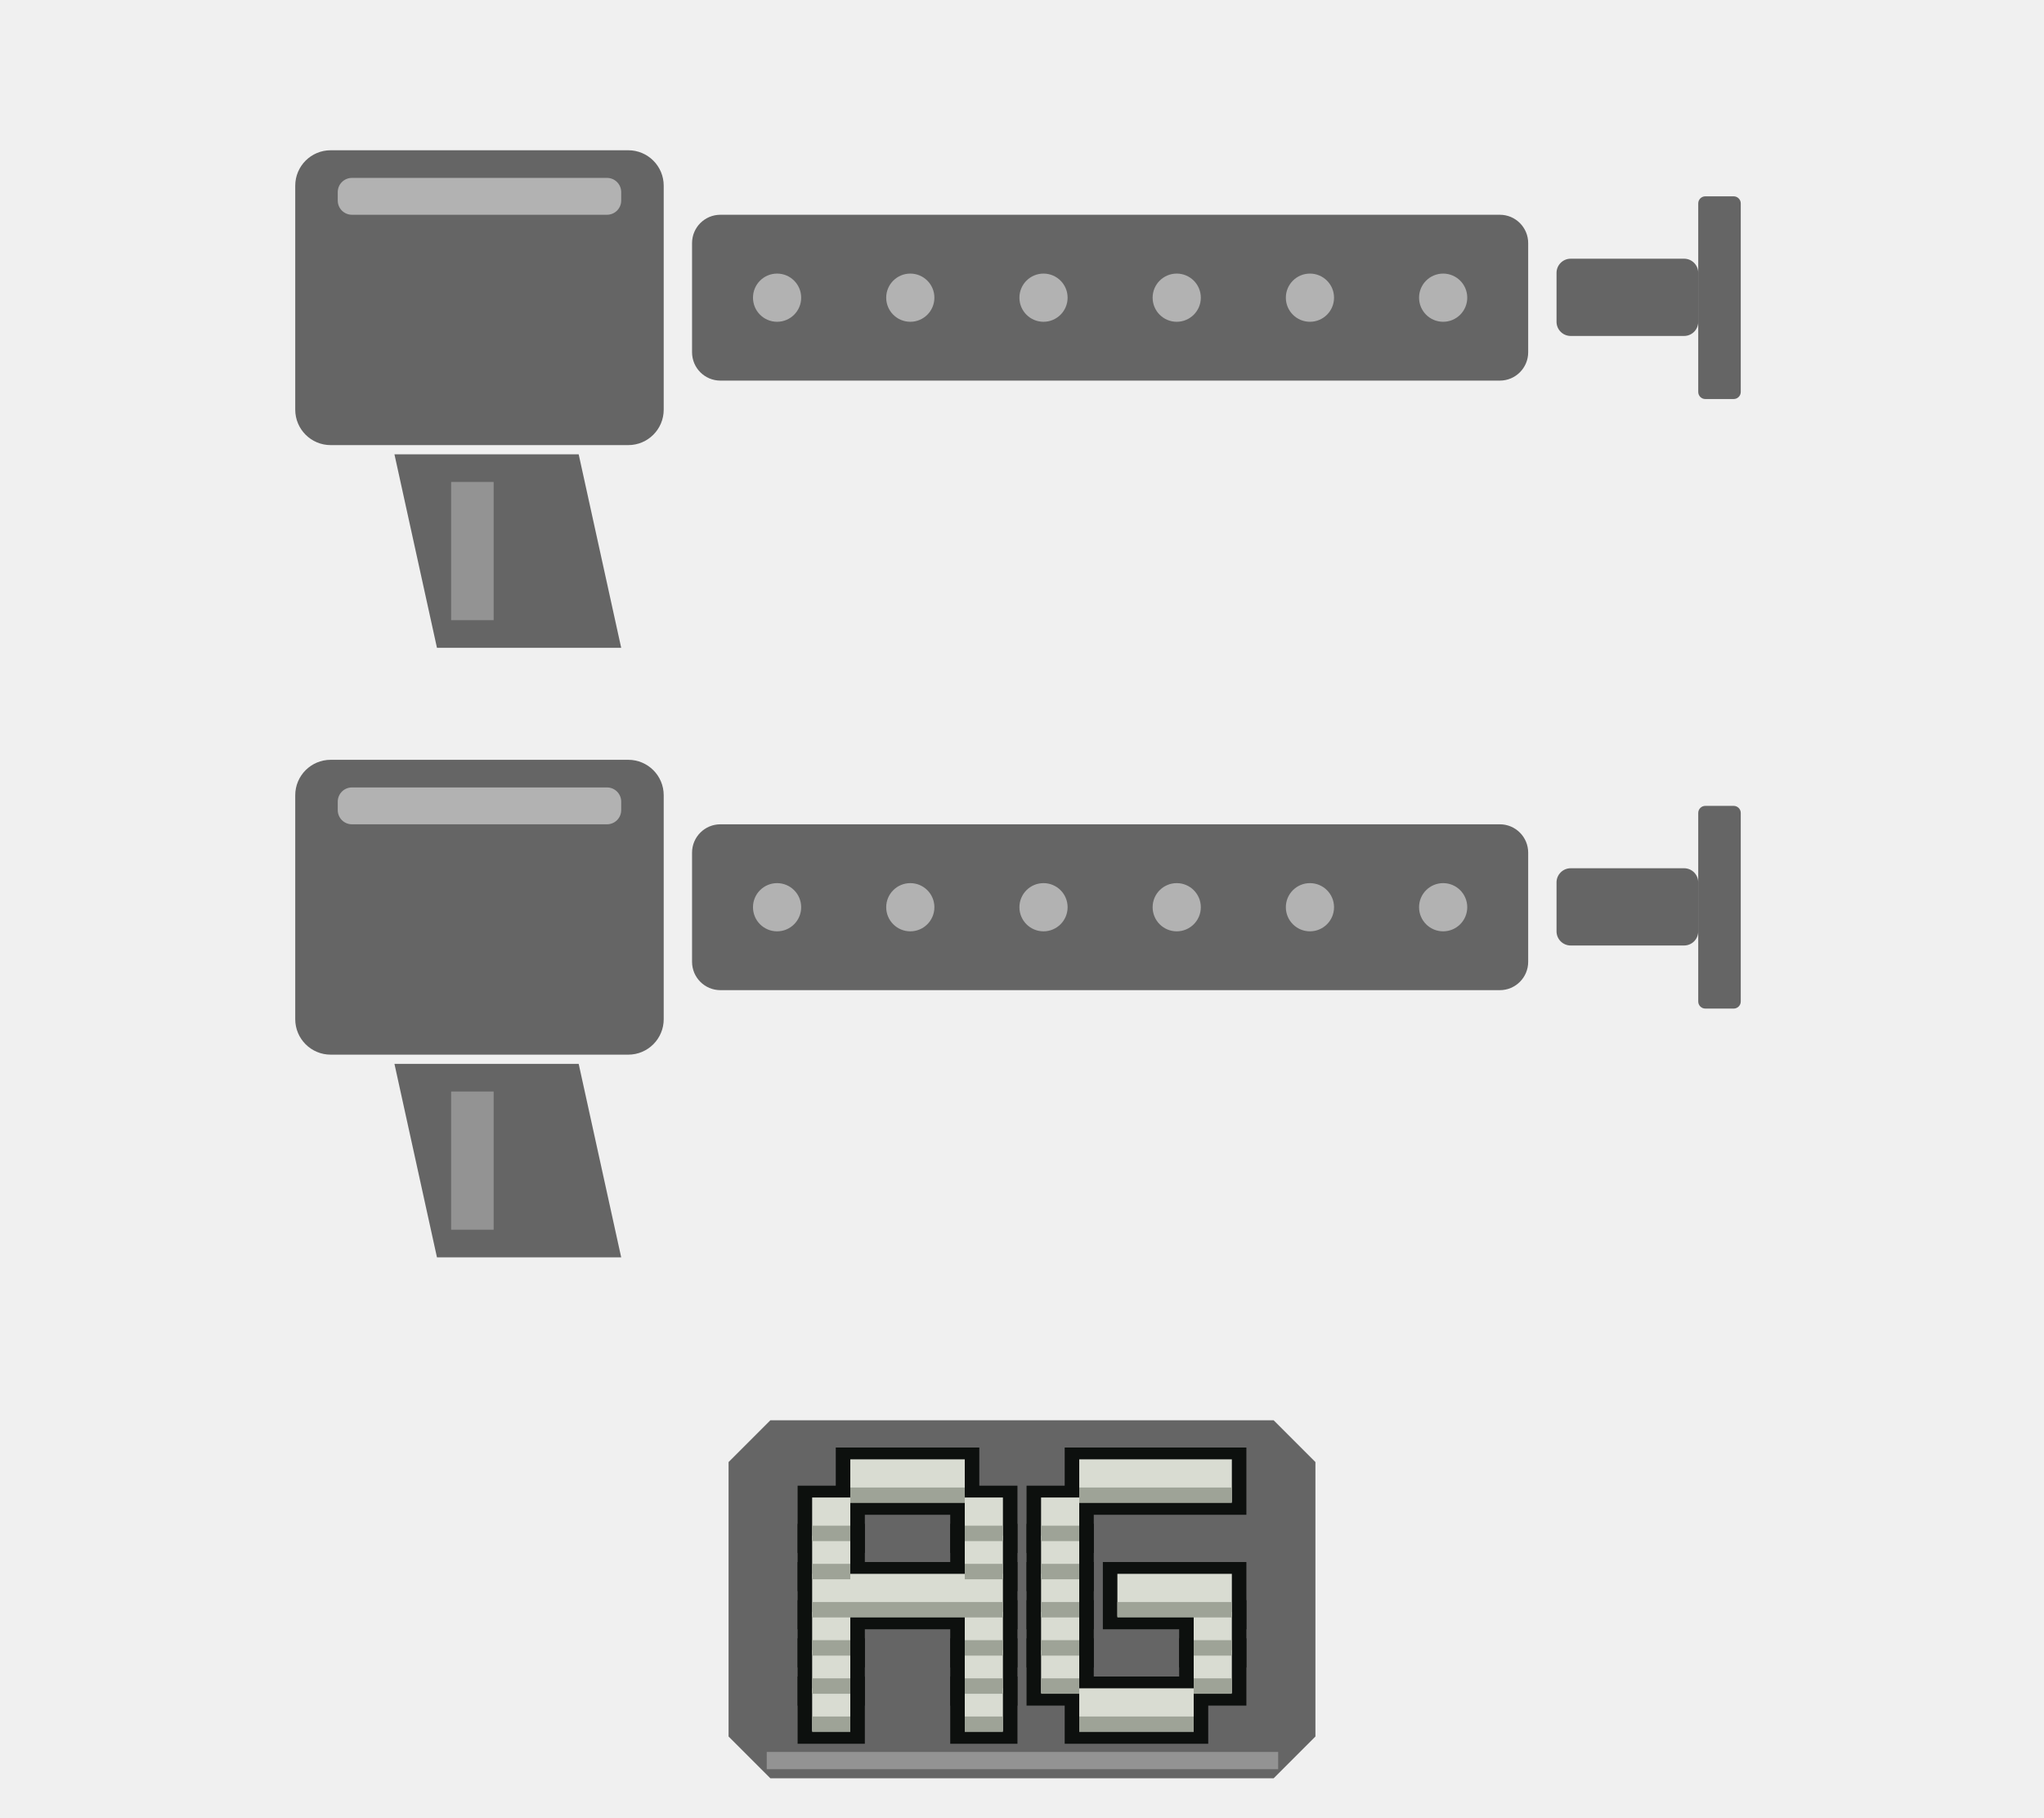
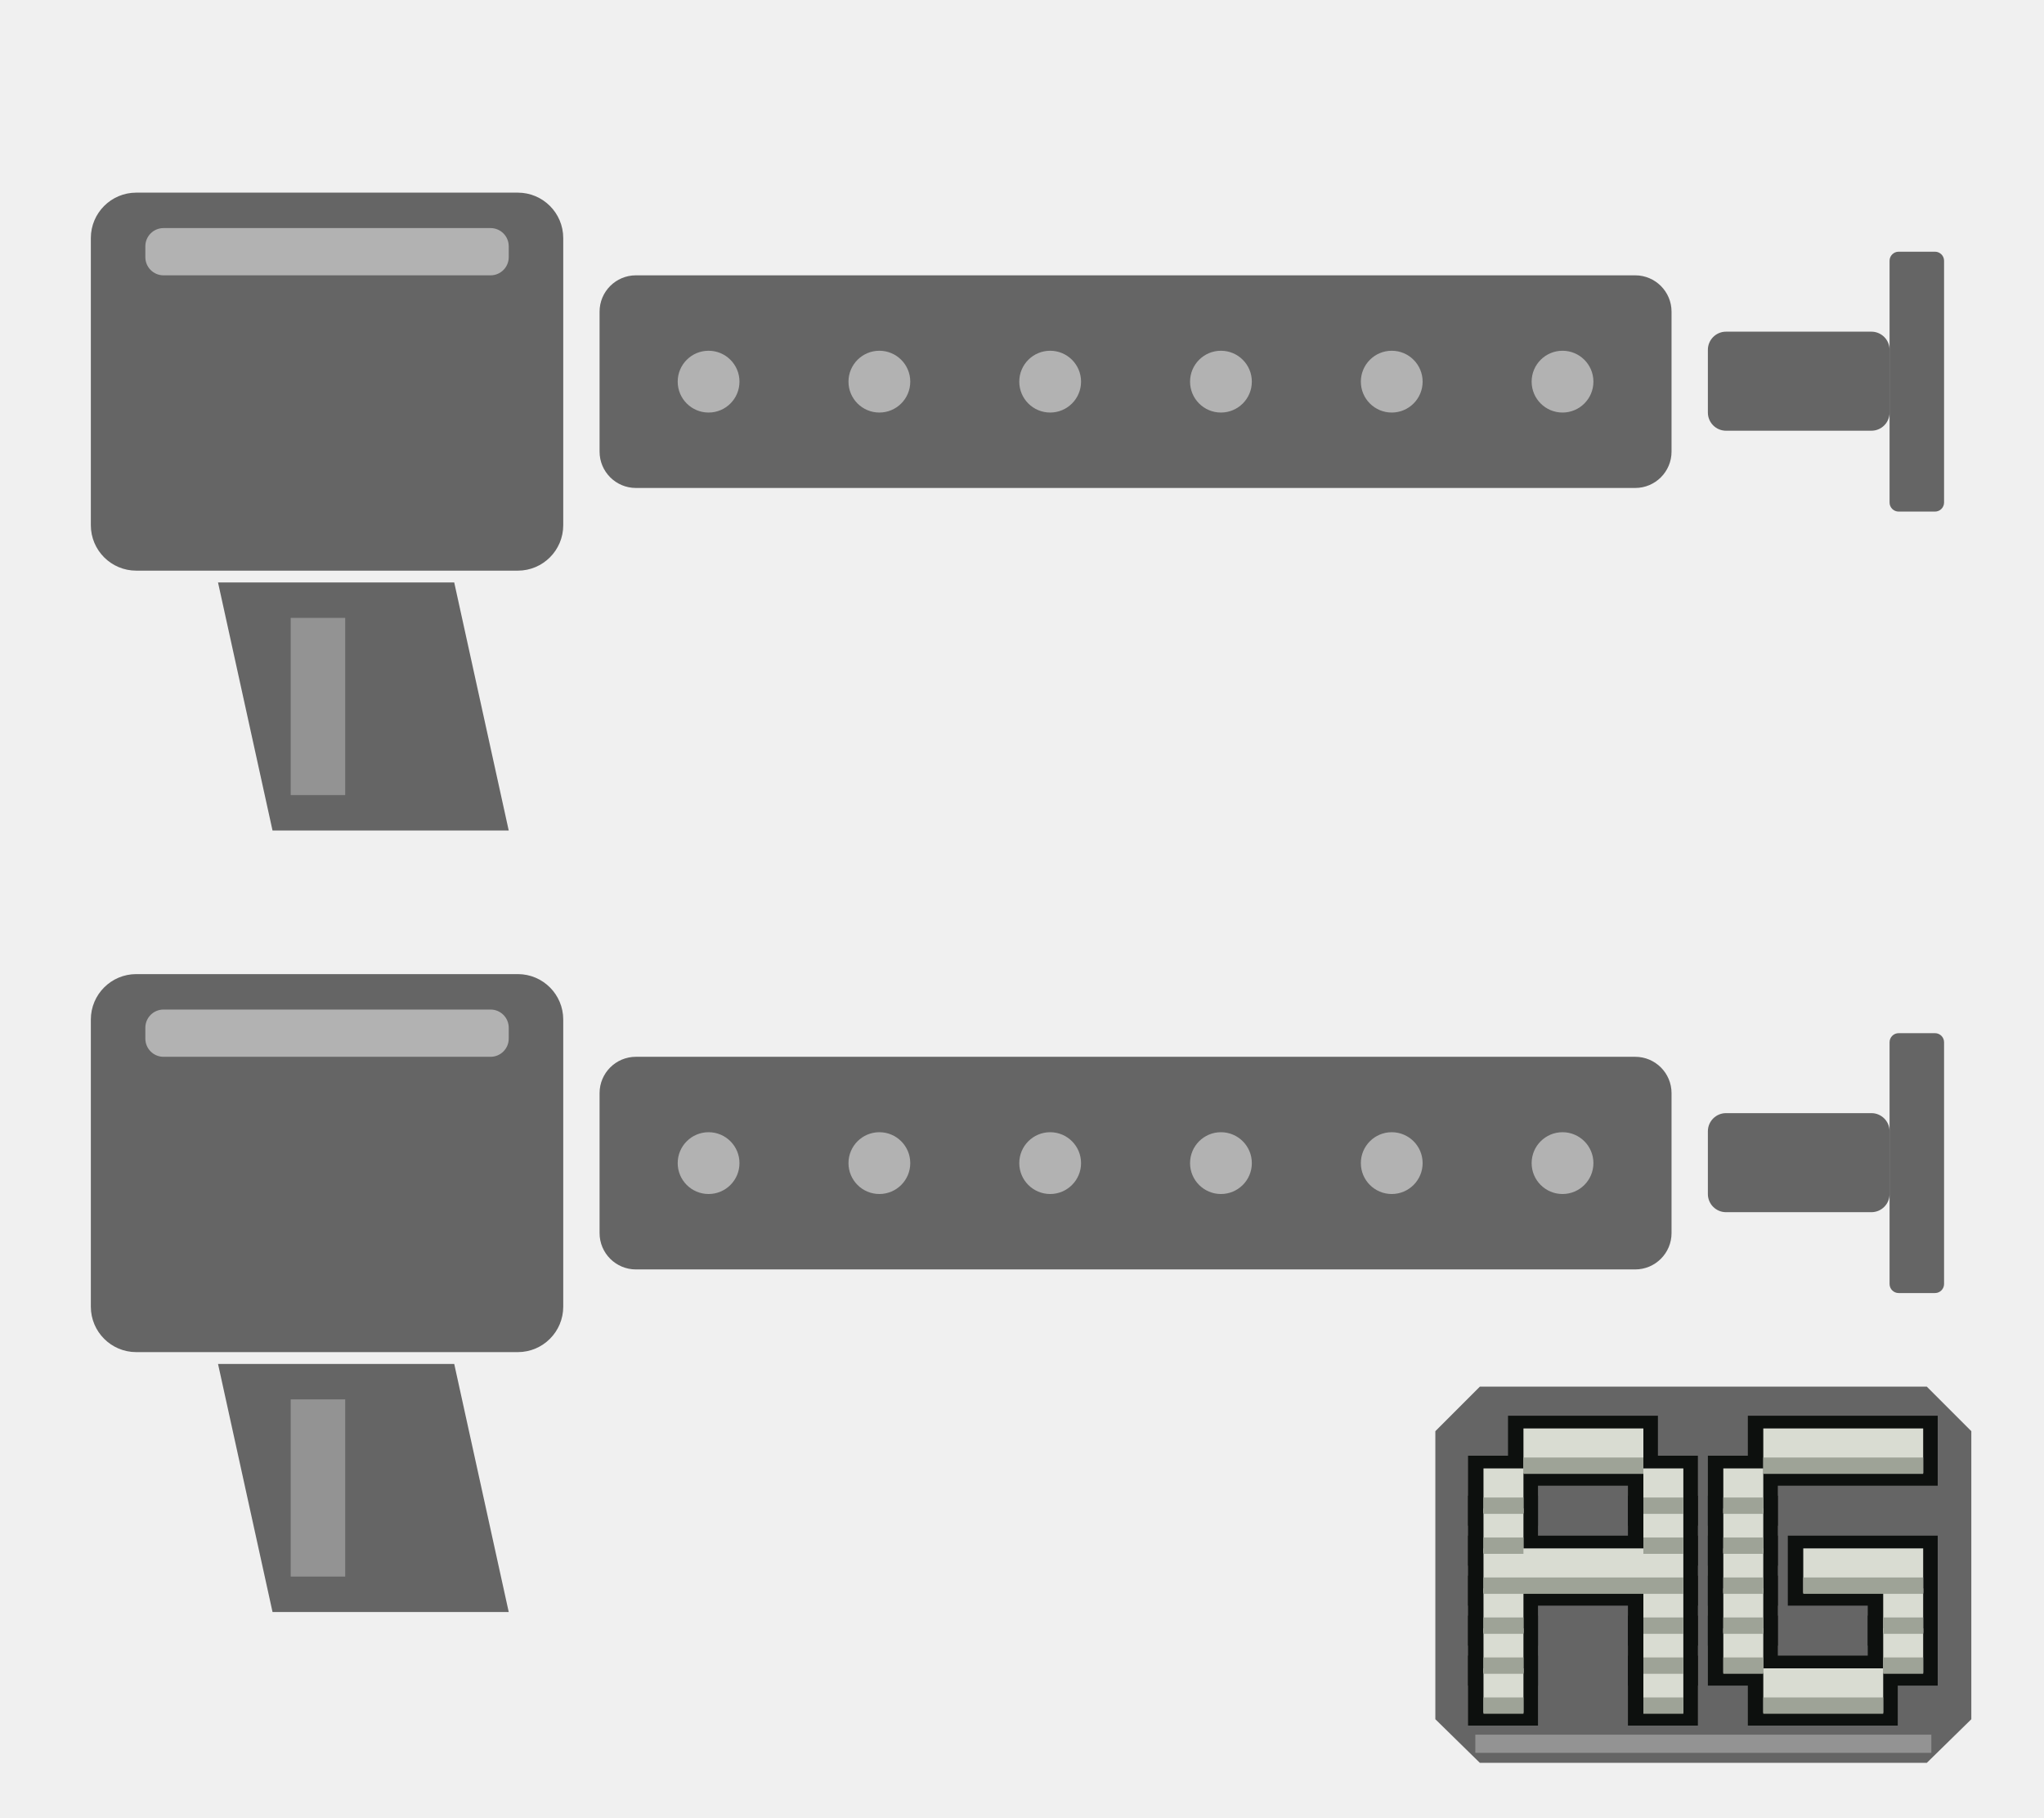
<svg xmlns="http://www.w3.org/2000/svg" viewBox="0 0 225 200">
-   <g transform="translate(24.7 0) scale(0.78)">
-     <rect x="10" y="21.2" width="52" height="41.6" rx="5" fill="#000000" fill-opacity="0.58" />
-     <rect x="16" y="25.1" width="40" height="5.2" rx="2" fill="#ffffff" fill-opacity="0.5" />
-     <rect x="66" y="30.3" width="118" height="23.4" rx="4" fill="#000000" fill-opacity="0.58" />
-     <ellipse cx="78" cy="42" rx="3.4" ry="3.4" fill="#ffffff" fill-opacity="0.5" />
-     <ellipse cx="96.8" cy="42" rx="3.4" ry="3.4" fill="#ffffff" fill-opacity="0.5" />
-     <ellipse cx="115.6" cy="42" rx="3.4" ry="3.4" fill="#ffffff" fill-opacity="0.5" />
-     <ellipse cx="134.4" cy="42" rx="3.4" ry="3.4" fill="#ffffff" fill-opacity="0.5" />
-     <ellipse cx="153.2" cy="42" rx="3.4" ry="3.4" fill="#ffffff" fill-opacity="0.5" />
-     <ellipse cx="172" cy="42" rx="3.4" ry="3.4" fill="#ffffff" fill-opacity="0.5" />
-     <rect x="188" y="36.5" width="20" height="10.9" rx="2" fill="#000000" fill-opacity="0.58" />
-     <rect x="208" y="27.7" width="6" height="28.6" rx="1" fill="#000000" fill-opacity="0.58" />
-     <polygon points="24,64.1 50,64.1 56,91.4 30,91.4" fill="#000000" fill-opacity="0.58" />
-     <rect x="32" y="68" width="6" height="19.5" fill="#ffffff" fill-opacity="0.3" />
-     <rect x="10" y="107.2" width="52" height="41.6" rx="5" fill="#000000" fill-opacity="0.58" />
-     <rect x="16" y="111.1" width="40" height="5.2" rx="2" fill="#ffffff" fill-opacity="0.5" />
-     <rect x="66" y="116.3" width="118" height="23.4" rx="4" fill="#000000" fill-opacity="0.58" />
-     <ellipse cx="78" cy="128" rx="3.4" ry="3.4" fill="#ffffff" fill-opacity="0.5" />
-     <ellipse cx="96.8" cy="128" rx="3.4" ry="3.4" fill="#ffffff" fill-opacity="0.5" />
-     <ellipse cx="115.6" cy="128" rx="3.4" ry="3.4" fill="#ffffff" fill-opacity="0.5" />
-     <ellipse cx="134.4" cy="128" rx="3.4" ry="3.4" fill="#ffffff" fill-opacity="0.5" />
-     <ellipse cx="153.2" cy="128" rx="3.4" ry="3.4" fill="#ffffff" fill-opacity="0.5" />
-     <ellipse cx="172" cy="128" rx="3.4" ry="3.4" fill="#ffffff" fill-opacity="0.5" />
-     <rect x="188" y="122.5" width="20" height="10.9" rx="2" fill="#000000" fill-opacity="0.58" />
-     <rect x="208" y="113.7" width="6" height="28.6" rx="1" fill="#000000" fill-opacity="0.58" />
-     <polygon points="24,150.1 50,150.1 56,177.4 30,177.4" fill="#000000" fill-opacity="0.58" />
-     <rect x="32" y="154" width="6" height="19.5" fill="#ffffff" fill-opacity="0.3" />
-   </g>
-   <polygon points="84.8,156.3 140.2,156.3 144.8,160.9 144.8,191.1 140.2,195.7 84.8,195.7 80.2,191.1 80.2,160.9" fill="#000000" fill-opacity="0.58" />
-   <rect x="84.4" y="192.8" width="56.3" height="1.9" fill="#ffffff" fill-opacity="0.3" />
-   <rect x="92" y="159.3" width="15.8" height="7.4" fill="#0d100e" />
-   <rect x="87.8" y="163.5" width="7.4" height="7.4" fill="#0d100e" />
-   <rect x="104.6" y="163.5" width="7.4" height="7.4" fill="#0d100e" />
-   <rect x="87.8" y="167.7" width="7.4" height="7.4" fill="#0d100e" />
-   <rect x="104.6" y="167.7" width="7.4" height="7.4" fill="#0d100e" />
-   <rect x="87.8" y="171.9" width="24.2" height="7.4" fill="#0d100e" />
-   <rect x="87.8" y="176.1" width="7.4" height="7.4" fill="#0d100e" />
-   <rect x="104.6" y="176.1" width="7.4" height="7.4" fill="#0d100e" />
-   <rect x="87.8" y="180.3" width="7.4" height="7.4" fill="#0d100e" />
-   <rect x="104.6" y="180.3" width="7.4" height="7.4" fill="#0d100e" />
-   <rect x="87.8" y="184.5" width="7.4" height="7.4" fill="#0d100e" />
-   <rect x="104.6" y="184.5" width="7.4" height="7.4" fill="#0d100e" />
-   <rect x="117.2" y="159.3" width="20" height="7.4" fill="#0d100e" />
-   <rect x="113" y="163.5" width="7.4" height="7.4" fill="#0d100e" />
-   <rect x="113" y="167.7" width="7.4" height="7.4" fill="#0d100e" />
-   <rect x="113" y="171.9" width="7.4" height="7.4" fill="#0d100e" />
-   <rect x="121.4" y="171.9" width="15.8" height="7.4" fill="#0d100e" />
-   <rect x="113" y="176.1" width="7.4" height="7.4" fill="#0d100e" />
-   <rect x="129.8" y="176.1" width="7.4" height="7.4" fill="#0d100e" />
-   <rect x="113" y="180.3" width="7.4" height="7.4" fill="#0d100e" />
-   <rect x="129.8" y="180.3" width="7.4" height="7.4" fill="#0d100e" />
-   <rect x="117.2" y="184.5" width="15.8" height="7.4" fill="#0d100e" />
-   <rect x="93.6" y="160.6" width="12.6" height="4.7" fill="#d9dcd2" />
-   <rect x="89.4" y="164.8" width="4.2" height="4.7" fill="#d9dcd2" />
-   <rect x="106.2" y="164.8" width="4.2" height="4.7" fill="#d9dcd2" />
-   <rect x="89.4" y="169" width="4.2" height="4.7" fill="#d9dcd2" />
-   <rect x="106.2" y="169" width="4.2" height="4.7" fill="#d9dcd2" />
-   <rect x="89.4" y="173.2" width="21" height="4.7" fill="#d9dcd2" />
-   <rect x="89.4" y="177.4" width="4.2" height="4.7" fill="#d9dcd2" />
-   <rect x="106.2" y="177.4" width="4.2" height="4.7" fill="#d9dcd2" />
-   <rect x="89.4" y="181.6" width="4.2" height="4.7" fill="#d9dcd2" />
-   <rect x="106.2" y="181.6" width="4.2" height="4.7" fill="#d9dcd2" />
-   <rect x="89.4" y="185.8" width="4.2" height="4.7" fill="#d9dcd2" />
-   <rect x="106.2" y="185.8" width="4.2" height="4.7" fill="#d9dcd2" />
-   <rect x="118.8" y="160.6" width="16.8" height="4.7" fill="#d9dcd2" />
-   <rect x="114.6" y="164.8" width="4.2" height="4.7" fill="#d9dcd2" />
-   <rect x="114.6" y="169" width="4.2" height="4.7" fill="#d9dcd2" />
-   <rect x="114.6" y="173.2" width="4.2" height="4.7" fill="#d9dcd2" />
-   <rect x="123" y="173.2" width="12.6" height="4.7" fill="#d9dcd2" />
-   <rect x="114.6" y="177.4" width="4.2" height="4.7" fill="#d9dcd2" />
-   <rect x="131.4" y="177.4" width="4.2" height="4.7" fill="#d9dcd2" />
-   <rect x="114.6" y="181.6" width="4.2" height="4.7" fill="#d9dcd2" />
-   <rect x="131.4" y="181.6" width="4.2" height="4.7" fill="#d9dcd2" />
-   <rect x="118.8" y="185.8" width="12.6" height="4.7" fill="#d9dcd2" />
-   <rect x="93.6" y="163.7" width="12.6" height="1.7" fill="#9ea397" />
-   <rect x="89.4" y="167.9" width="4.2" height="1.7" fill="#9ea397" />
-   <rect x="106.2" y="167.9" width="4.2" height="1.7" fill="#9ea397" />
-   <rect x="89.4" y="172.1" width="4.2" height="1.7" fill="#9ea397" />
-   <rect x="106.2" y="172.1" width="4.2" height="1.7" fill="#9ea397" />
-   <rect x="89.4" y="176.3" width="21" height="1.7" fill="#9ea397" />
-   <rect x="89.4" y="180.5" width="4.2" height="1.7" fill="#9ea397" />
-   <rect x="106.2" y="180.5" width="4.2" height="1.7" fill="#9ea397" />
-   <rect x="89.4" y="184.7" width="4.2" height="1.7" fill="#9ea397" />
-   <rect x="106.2" y="184.7" width="4.2" height="1.7" fill="#9ea397" />
-   <rect x="89.4" y="188.9" width="4.2" height="1.7" fill="#9ea397" />
-   <rect x="106.2" y="188.9" width="4.2" height="1.7" fill="#9ea397" />
-   <rect x="118.8" y="163.7" width="16.8" height="1.7" fill="#9ea397" />
-   <rect x="114.6" y="167.9" width="4.2" height="1.7" fill="#9ea397" />
-   <rect x="114.6" y="172.1" width="4.2" height="1.7" fill="#9ea397" />
-   <rect x="114.6" y="176.3" width="4.2" height="1.7" fill="#9ea397" />
-   <rect x="123" y="176.3" width="12.6" height="1.7" fill="#9ea397" />
-   <rect x="114.6" y="180.5" width="4.2" height="1.7" fill="#9ea397" />
-   <rect x="131.4" y="180.5" width="4.2" height="1.7" fill="#9ea397" />
-   <rect x="114.6" y="184.7" width="4.2" height="1.7" fill="#9ea397" />
-   <rect x="131.4" y="184.7" width="4.2" height="1.7" fill="#9ea397" />
-   <rect x="118.8" y="188.9" width="12.6" height="1.7" fill="#9ea397" />
+   <rect x="10" y="21.2" width="52" height="41.6" rx="5" fill="#000000" fill-opacity="0.58" />
+   <rect x="16" y="25.1" width="40" height="5.2" rx="2" fill="#ffffff" fill-opacity="0.5" />
+   <rect x="66" y="30.3" width="118" height="23.4" rx="4" fill="#000000" fill-opacity="0.58" />
+   <ellipse cx="78" cy="42" rx="3.4" ry="3.4" fill="#ffffff" fill-opacity="0.5" />
+   <ellipse cx="96.8" cy="42" rx="3.4" ry="3.4" fill="#ffffff" fill-opacity="0.5" />
+   <ellipse cx="115.6" cy="42" rx="3.4" ry="3.4" fill="#ffffff" fill-opacity="0.5" />
+   <ellipse cx="134.4" cy="42" rx="3.4" ry="3.4" fill="#ffffff" fill-opacity="0.5" />
+   <ellipse cx="153.2" cy="42" rx="3.4" ry="3.4" fill="#ffffff" fill-opacity="0.5" />
+   <ellipse cx="172" cy="42" rx="3.4" ry="3.4" fill="#ffffff" fill-opacity="0.5" />
+   <rect x="188" y="36.5" width="20" height="10.9" rx="2" fill="#000000" fill-opacity="0.58" />
+   <rect x="208" y="27.7" width="6" height="28.6" rx="1" fill="#000000" fill-opacity="0.58" />
+   <polygon points="24,64.1 50,64.1 56,91.4 30,91.4" fill="#000000" fill-opacity="0.58" />
+   <rect x="32" y="68" width="6" height="19.5" fill="#ffffff" fill-opacity="0.3" />
+   <rect x="10" y="107.2" width="52" height="41.6" rx="5" fill="#000000" fill-opacity="0.58" />
+   <rect x="16" y="111.1" width="40" height="5.2" rx="2" fill="#ffffff" fill-opacity="0.5" />
+   <rect x="66" y="116.3" width="118" height="23.4" rx="4" fill="#000000" fill-opacity="0.58" />
+   <ellipse cx="78" cy="128" rx="3.4" ry="3.4" fill="#ffffff" fill-opacity="0.5" />
+   <ellipse cx="96.8" cy="128" rx="3.4" ry="3.4" fill="#ffffff" fill-opacity="0.5" />
+   <ellipse cx="115.6" cy="128" rx="3.4" ry="3.4" fill="#ffffff" fill-opacity="0.5" />
+   <ellipse cx="134.4" cy="128" rx="3.4" ry="3.4" fill="#ffffff" fill-opacity="0.5" />
+   <ellipse cx="153.2" cy="128" rx="3.4" ry="3.4" fill="#ffffff" fill-opacity="0.5" />
+   <ellipse cx="172" cy="128" rx="3.4" ry="3.4" fill="#ffffff" fill-opacity="0.5" />
+   <rect x="188" y="122.5" width="20" height="10.9" rx="2" fill="#000000" fill-opacity="0.58" />
+   <rect x="208" y="113.7" width="6" height="28.6" rx="1" fill="#000000" fill-opacity="0.58" />
+   <polygon points="24,150.1 50,150.1 56,177.4 30,177.4" fill="#000000" fill-opacity="0.58" />
+   <rect x="32" y="154" width="6" height="19.5" fill="#ffffff" fill-opacity="0.3" />
+   <polygon points="162.9,152.6 212.1,152.6 217,157.5 217,189.2 212.1,194 162.9,194 158,189.2 158,157.5" fill="#000000" fill-opacity="0.58" />
+   <rect x="162.4" y="190.9" width="50.2" height="2" fill="#ffffff" fill-opacity="0.3" />
+   <rect x="166" y="155.8" width="16.5" height="7.7" fill="#0d100e" />
+   <rect x="161.6" y="160.2" width="7.7" height="7.7" fill="#0d100e" />
+   <rect x="179.2" y="160.2" width="7.7" height="7.7" fill="#0d100e" />
+   <rect x="161.6" y="164.6" width="7.7" height="7.7" fill="#0d100e" />
+   <rect x="179.2" y="164.6" width="7.7" height="7.7" fill="#0d100e" />
+   <rect x="161.6" y="169" width="25.3" height="7.7" fill="#0d100e" />
+   <rect x="161.6" y="173.4" width="7.7" height="7.7" fill="#0d100e" />
+   <rect x="179.2" y="173.4" width="7.7" height="7.7" fill="#0d100e" />
+   <rect x="161.6" y="177.8" width="7.7" height="7.7" fill="#0d100e" />
+   <rect x="179.2" y="177.8" width="7.7" height="7.7" fill="#0d100e" />
+   <rect x="161.6" y="182.2" width="7.7" height="7.7" fill="#0d100e" />
+   <rect x="179.2" y="182.2" width="7.7" height="7.7" fill="#0d100e" />
+   <rect x="192.4" y="155.8" width="20.9" height="7.7" fill="#0d100e" />
+   <rect x="188" y="160.2" width="7.7" height="7.7" fill="#0d100e" />
+   <rect x="188" y="164.6" width="7.7" height="7.7" fill="#0d100e" />
+   <rect x="188" y="169" width="7.7" height="7.7" fill="#0d100e" />
+   <rect x="196.8" y="169" width="16.5" height="7.7" fill="#0d100e" />
+   <rect x="188" y="173.4" width="7.7" height="7.7" fill="#0d100e" />
+   <rect x="205.6" y="173.4" width="7.7" height="7.7" fill="#0d100e" />
+   <rect x="188" y="177.8" width="7.7" height="7.7" fill="#0d100e" />
+   <rect x="205.6" y="177.8" width="7.7" height="7.7" fill="#0d100e" />
+   <rect x="192.4" y="182.2" width="16.5" height="7.7" fill="#0d100e" />
+   <rect x="167.7" y="157.2" width="13.2" height="4.9" fill="#d9dcd2" />
+   <rect x="163.3" y="161.6" width="4.4" height="4.9" fill="#d9dcd2" />
+   <rect x="180.9" y="161.6" width="4.4" height="4.9" fill="#d9dcd2" />
+   <rect x="163.3" y="166" width="4.4" height="4.9" fill="#d9dcd2" />
+   <rect x="180.9" y="166" width="4.4" height="4.9" fill="#d9dcd2" />
+   <rect x="163.3" y="170.4" width="22" height="4.9" fill="#d9dcd2" />
+   <rect x="163.3" y="174.8" width="4.4" height="4.9" fill="#d9dcd2" />
+   <rect x="180.9" y="174.8" width="4.4" height="4.9" fill="#d9dcd2" />
+   <rect x="163.3" y="179.2" width="4.4" height="4.9" fill="#d9dcd2" />
+   <rect x="180.9" y="179.2" width="4.4" height="4.9" fill="#d9dcd2" />
+   <rect x="163.3" y="183.6" width="4.4" height="4.9" fill="#d9dcd2" />
+   <rect x="180.9" y="183.6" width="4.4" height="4.9" fill="#d9dcd2" />
+   <rect x="194.1" y="157.2" width="17.6" height="4.9" fill="#d9dcd2" />
+   <rect x="189.7" y="161.6" width="4.4" height="4.9" fill="#d9dcd2" />
+   <rect x="189.7" y="166" width="4.4" height="4.9" fill="#d9dcd2" />
+   <rect x="189.7" y="170.4" width="4.4" height="4.9" fill="#d9dcd2" />
+   <rect x="198.5" y="170.4" width="13.2" height="4.9" fill="#d9dcd2" />
+   <rect x="189.7" y="174.8" width="4.4" height="4.9" fill="#d9dcd2" />
+   <rect x="207.3" y="174.8" width="4.4" height="4.9" fill="#d9dcd2" />
+   <rect x="189.7" y="179.2" width="4.4" height="4.9" fill="#d9dcd2" />
+   <rect x="207.3" y="179.2" width="4.4" height="4.9" fill="#d9dcd2" />
+   <rect x="194.1" y="183.6" width="13.2" height="4.9" fill="#d9dcd2" />
+   <rect x="167.7" y="160.4" width="13.2" height="1.8" fill="#9ea397" />
+   <rect x="163.3" y="164.8" width="4.4" height="1.8" fill="#9ea397" />
+   <rect x="180.9" y="164.8" width="4.4" height="1.8" fill="#9ea397" />
+   <rect x="163.3" y="169.2" width="4.4" height="1.8" fill="#9ea397" />
+   <rect x="180.9" y="169.2" width="4.4" height="1.8" fill="#9ea397" />
+   <rect x="163.3" y="173.6" width="22" height="1.8" fill="#9ea397" />
+   <rect x="163.3" y="178" width="4.4" height="1.8" fill="#9ea397" />
+   <rect x="180.9" y="178" width="4.4" height="1.8" fill="#9ea397" />
+   <rect x="163.3" y="182.4" width="4.4" height="1.8" fill="#9ea397" />
+   <rect x="180.9" y="182.4" width="4.4" height="1.8" fill="#9ea397" />
+   <rect x="163.3" y="186.8" width="4.4" height="1.8" fill="#9ea397" />
+   <rect x="180.9" y="186.8" width="4.4" height="1.8" fill="#9ea397" />
+   <rect x="194.1" y="160.4" width="17.6" height="1.8" fill="#9ea397" />
+   <rect x="189.7" y="164.8" width="4.4" height="1.8" fill="#9ea397" />
+   <rect x="189.7" y="169.2" width="4.4" height="1.8" fill="#9ea397" />
+   <rect x="189.7" y="173.6" width="4.4" height="1.8" fill="#9ea397" />
+   <rect x="198.5" y="173.6" width="13.2" height="1.8" fill="#9ea397" />
+   <rect x="189.7" y="178" width="4.4" height="1.8" fill="#9ea397" />
+   <rect x="207.3" y="178" width="4.4" height="1.8" fill="#9ea397" />
+   <rect x="189.7" y="182.4" width="4.4" height="1.8" fill="#9ea397" />
+   <rect x="207.3" y="182.4" width="4.4" height="1.8" fill="#9ea397" />
+   <rect x="194.1" y="186.8" width="13.2" height="1.8" fill="#9ea397" />
</svg>
